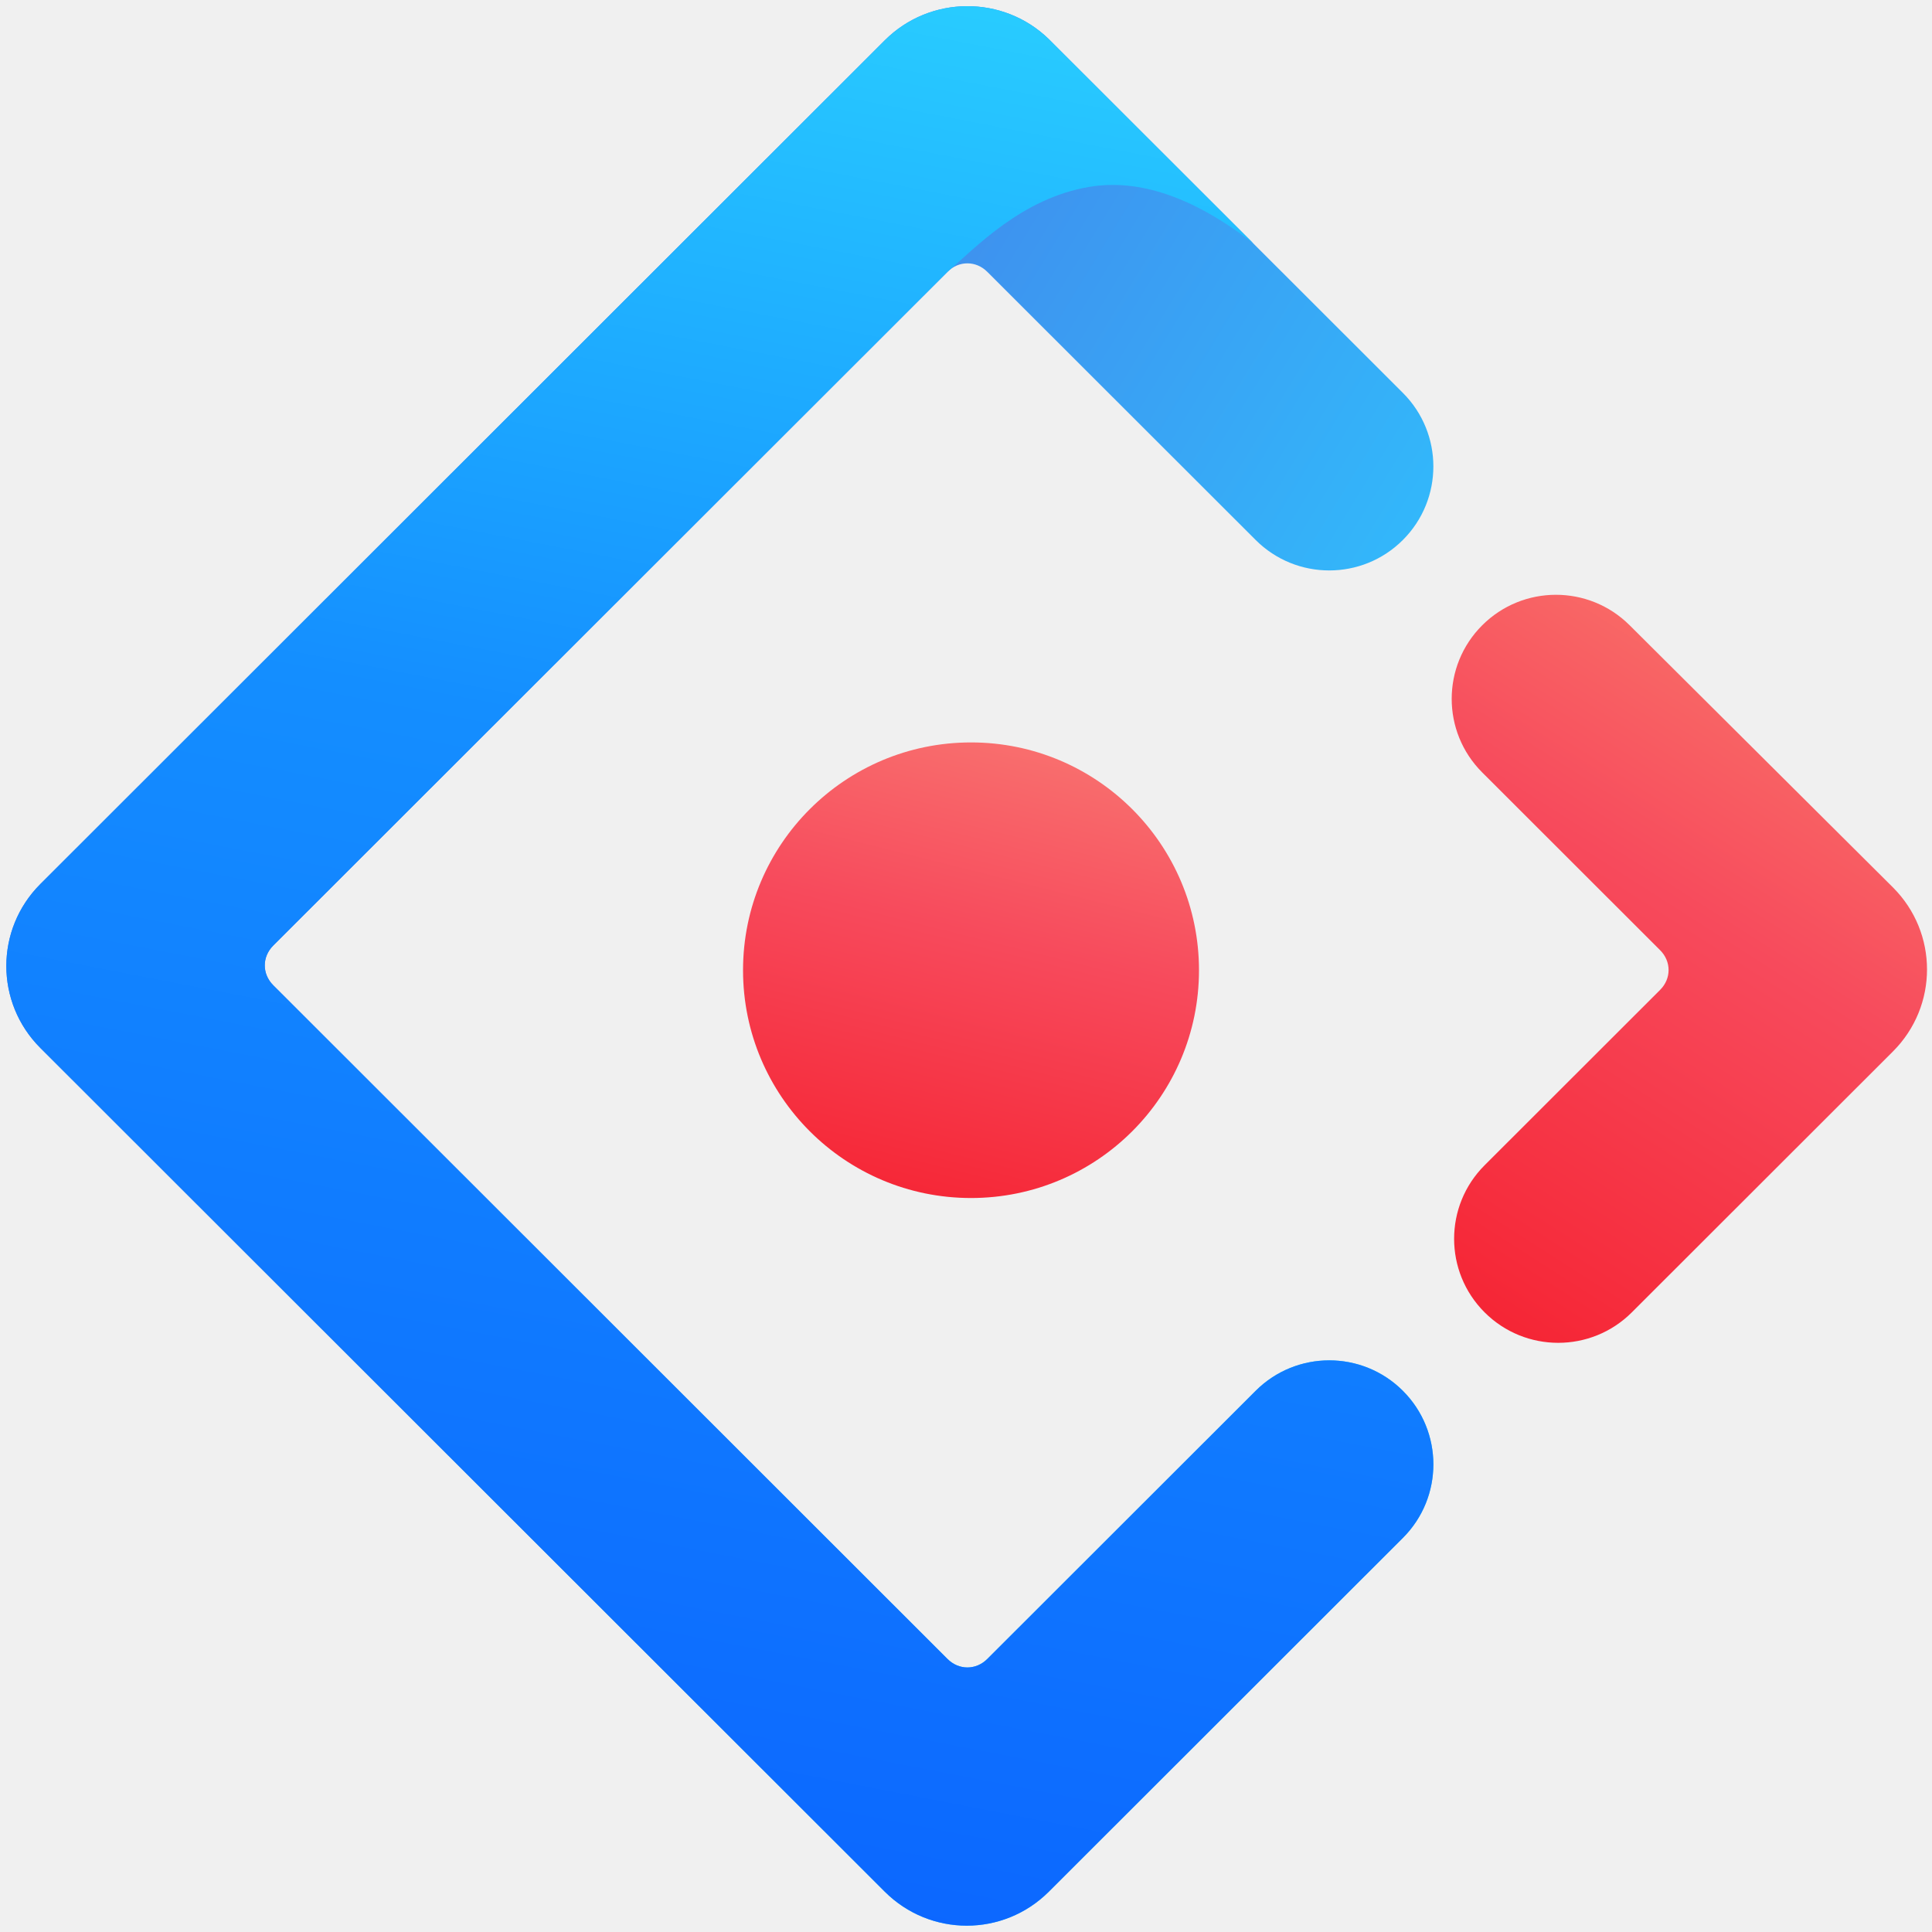
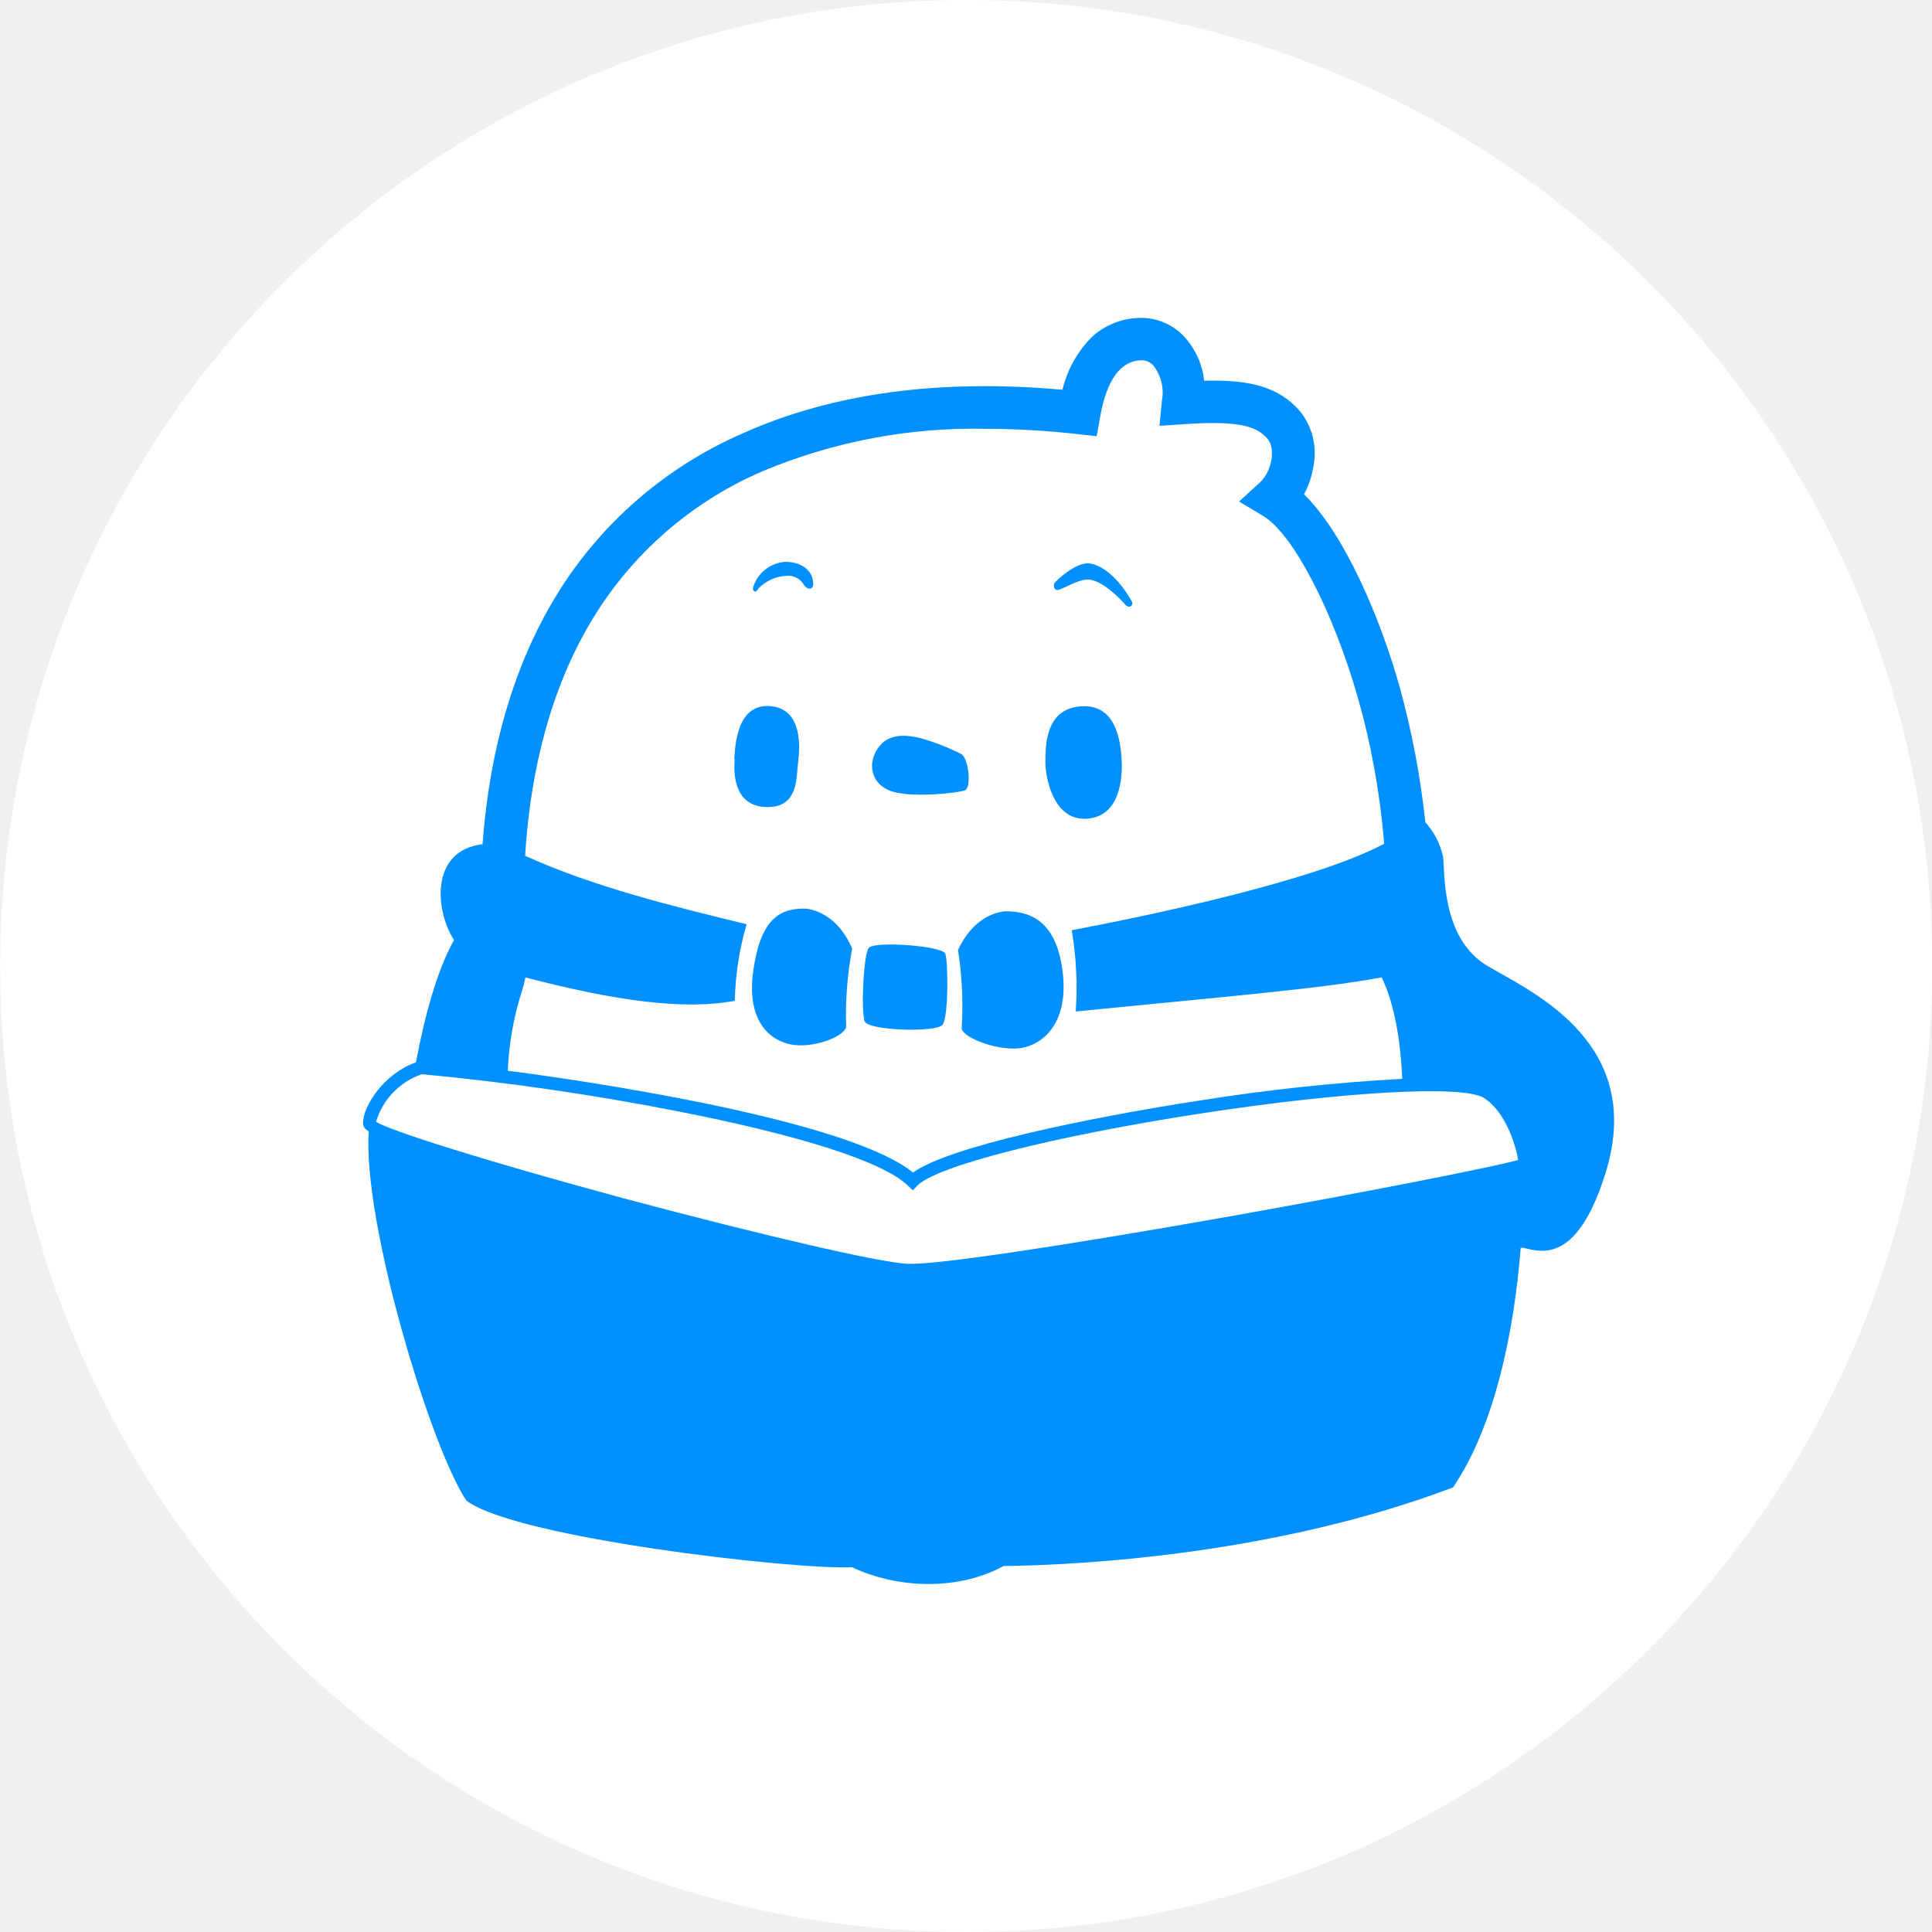
- <svg xmlns="http://www.w3.org/2000/svg" width="200" height="200" version="1.1" viewBox="0 0 200 200">
+ <svg xmlns="http://www.w3.org/2000/svg" viewBox="0 0 202.98 202.98">
  <defs>
-     <linearGradient id="linearGradient-1" x1="62.102%" x2="108.197%" y1="0%" y2="37.864%">
-       <stop offset="0%" stop-color="#4285EB" />
-       <stop offset="100%" stop-color="#2EC7FF" />
-     </linearGradient>
-     <linearGradient id="linearGradient-2" x1="69.644%" x2="54.043%" y1="0%" y2="108.457%">
-       <stop offset="0%" stop-color="#29CDFF" />
-       <stop offset="37.86%" stop-color="#148EFF" />
-       <stop offset="100%" stop-color="#0A60FF" />
-     </linearGradient>
-     <linearGradient id="linearGradient-3" x1="69.691%" x2="16.723%" y1="-12.974%" y2="117.391%">
-       <stop offset="0%" stop-color="#FA816E" />
-       <stop offset="41.473%" stop-color="#F74A5C" />
-       <stop offset="100%" stop-color="#F51D2C" />
-     </linearGradient>
-     <linearGradient id="linearGradient-4" x1="68.128%" x2="30.44%" y1="-35.691%" y2="114.943%">
-       <stop offset="0%" stop-color="#FA8E7D" />
-       <stop offset="51.264%" stop-color="#F74A5C" />
-       <stop offset="100%" stop-color="#F51D2C" />
-     </linearGradient>
+     <style>.cls-1{fill:#0090ff;}.cls-2{fill:#fff;}</style>
  </defs>
-   <g id="Page-1" fill="none" fill-rule="evenodd" stroke="none" stroke-width="1">
-     <g id="logo" transform="translate(-20, -20)">
-       <g id="Group-28-Copy-5" transform="translate(20, 20)">
-         <g id="Group-27-Copy-3">
-           <g id="Group-25" fill-rule="nonzero">
-             <g id="2">
-               <path id="Shape" fill="url(#linearGradient-1)" d="M91.588,4.177 L4.18,91.513 C-0.519,96.208 -0.519,103.792 4.18,108.487 L91.588,195.823 C96.287,200.519 103.877,200.519 108.577,195.823 L145.225,159.205 C149.434,155 149.434,148.182 145.225,143.977 C141.017,139.772 134.194,139.772 129.985,143.977 L102.202,171.737 C101.032,172.906 99.257,172.906 98.088,171.737 L28.286,101.993 C27.116,100.824 27.116,99.051 28.286,97.882 L98.088,28.138 C99.257,26.969 101.032,26.969 102.202,28.138 L129.985,55.898 C134.194,60.103 141.017,60.103 145.225,55.898 C149.434,51.693 149.434,44.876 145.225,40.671 L108.581,4.056 C103.862,-0.538 96.269,-0.501 91.588,4.177 Z" />
-               <path id="Shape" fill="url(#linearGradient-2)" d="M91.588,4.177 L4.18,91.513 C-0.519,96.208 -0.519,103.792 4.18,108.487 L91.588,195.823 C96.287,200.519 103.877,200.519 108.577,195.823 L145.225,159.205 C149.434,155 149.434,148.182 145.225,143.977 C141.017,139.772 134.194,139.772 129.985,143.977 L102.202,171.737 C101.032,172.906 99.257,172.906 98.088,171.737 L28.286,101.993 C27.116,100.824 27.116,99.051 28.286,97.882 L98.088,28.138 C101,25.627 105.752,20.542 112.73,19.352 C117.916,18.469 123.585,20.414 129.739,25.189 C125.625,21.078 118.572,14.034 108.581,4.056 C103.862,-0.538 96.269,-0.501 91.588,4.177 Z" />
-             </g>
-             <path id="Shape" fill="url(#linearGradient-3)" d="M153.686,135.855 C157.894,140.06 164.717,140.06 168.926,135.855 L195.96,108.843 C200.659,104.147 200.659,96.564 195.961,91.869 L168.691,64.718 C164.472,60.518 157.647,60.524 153.436,64.732 C149.227,68.937 149.227,75.754 153.436,79.959 L171.854,98.362 C173.024,99.531 173.024,101.305 171.854,102.473 L153.686,120.627 C149.477,124.832 149.477,131.65 153.686,135.855 Z" />
-           </g>
-           <ellipse id="Combined-Shape" cx="100.519" cy="100.437" fill="url(#linearGradient-4)" rx="23.6" ry="23.581" />
-         </g>
-       </g>
+   <g>
+     <g>
+       <circle class="cls-1" cx="101.03" cy="103.71" r="75.68" />
+       <path class="cls-2" d="M78.44,97.1a31,31,0,0,0-1.24,8.05c-5.41,1-12.57,0-22-2.46a10.71,10.71,0,0,1-.41,1.57,31.65,31.65,0,0,0-1.44,8.23c13.55,1.78,36.46,5.72,42.57,10.7,3.75-2.72,18.2-5.72,29.89-7.53a208.32,208.32,0,0,1,21.51-2.32c-.13-3.24-.66-7.58-2.16-10.65-6.49,1.19-15.35,1.91-32.14,3.58a36.39,36.39,0,0,0-.42-8.54c6.34-1.19,25.25-5,32.82-9.09a79.7,79.7,0,0,0-2.78-15.42c-2.63-9.13-6.8-17.12-9.91-19l-2.55-1.53,2.18-2c1.37-1.27,1.62-3.66.81-4.59-1.11-1.28-2.89-1.94-8.72-1.54l-2.63.18.25-2.62a4.6,4.6,0,0,0-.85-3.66,1.66,1.66,0,0,0-1.22-.61c-2.23,0-3.72,2-4.41,5.92l-.37,2.06-2.08-.23a87.39,87.39,0,0,0-9.64-.55,57.51,57.51,0,0,0-23.41,4.47A38.79,38.79,0,0,0,61.53,66.28C57.09,74.21,55.6,83,55.17,89.91,62.44,93.21,70.77,95.23,78.44,97.1Zm32.32-35.81c.28-.38,2.24-2.17,3.57-2.1s3.14,1.42,4.58,4c.23.41-.28.84-.74.28s-2.46-2.6-3.91-2.58c-1.16,0-2.91,1.25-3.29,1.08S110.76,61.29,110.76,61.29Zm3.17,12.91c3,0,3.88,2.94,3.93,6.26,0,1.83-.42,5.5-3.88,5.56s-4.15-4.62-4.15-5.88C109.83,78.25,109.83,74.2,113.93,74.2Zm-8.12,21.54c2.78.05,5.3,1.34,5.86,6.61s-2.19,7.42-4.41,7.76-5.84-.93-6.23-2a37.64,37.64,0,0,0-.38-8.3C102.61,95.61,105.81,95.74,105.81,95.74ZM92.42,78.36c1.26-1.52,3.35-1,4.19-.84a23.86,23.86,0,0,1,4.44,1.73c.76.63,1,3.51.34,3.78s-5.93.89-8,0S91.16,79.88,92.42,78.36ZM91.31,99.55c.91-.7,7.7-.14,8,.63s.36,6.64-.28,7.48-7.77.63-8.18-.34S90.72,100,91.31,99.55Zm-1.78.11a38.11,38.11,0,0,0-.63,8.28c-.41,1.09-3.57,2.21-5.77,1.8s-4.72-2.42-4-7.67,2.59-6.64,5.38-6.61C84.5,95.46,87.7,95.43,89.53,99.66Zm-10.39-38a3.78,3.78,0,0,1,3.4-2.63c1.57,0,2.89.84,2.9,2.31,0,.79-.8.52-1,.07a1.92,1.92,0,0,0-1.92-.91,4.42,4.42,0,0,0-2.84,1.33C79.35,62.45,79,62,79.14,61.68Zm-2,18.08c.1-1.21.2-5.74,3.66-5.56,2.71.14,3.47,2.61,3.05,5.91-.21,1.64.06,4.83-3.4,4.7S77.08,81,77.19,79.76Z" />
+       <path class="cls-2" d="M95.37,132.78c2.84.13,15.53-1.75,33.93-5,15.28-2.73,27.87-5.24,30.2-5.91-.18-1.19-1.19-5-3.61-6.52-2.15-1.38-14.73-.68-29.9,1.66-15.43,2.39-27.61,5.5-29.62,7.56l-.47.49-.48-.47c-2.59-2.52-11.26-5.31-24.4-7.87a269.23,269.23,0,0,0-26.7-3.86,7.55,7.55,0,0,0-4.81,5c1.45.9,10.63,3.88,26.13,8.07C80.2,129.81,92.42,132.65,95.37,132.78Z" />
+       <path class="cls-2" d="M101.49,0A101.49,101.49,0,1,0,203,101.49,101.49,101.49,0,0,0,101.49,0Zm67.12,123.47c-2.94,9.19-6.58,8.12-8.54,7.63h-.3c-.72,9-2.76,18.75-7.11,25.17-18.47,7-38.79,8.16-47.22,8.26-4.79,2.62-11.19,2.37-15.91.13-6.12.28-35.36-3.08-40.53-7-3.78-5.67-10.9-29.22-10.26-38.79-.44-.28-.6-.54-.6-.86,0-1.85,2.25-5.24,5.56-6.4.93-4.93,2.22-9.67,4-12.85-1.92-2.93-2.64-9.38,3-10.07.53-7.23,2.21-16.3,6.86-24.61A43.12,43.12,0,0,1,78.26,45.43c9.3-4.13,20.52-5.64,33.36-4.48a11.76,11.76,0,0,1,3.1-5.55,7.62,7.62,0,0,1,5.26-2,6.17,6.17,0,0,1,4.53,2.07,8.13,8.13,0,0,1,2,4.53c4.55-.12,7.75.53,10.06,3.19A7,7,0,0,1,138,48.93a8.9,8.9,0,0,1-1,3c4.28,4.18,8,13,10,20.06a88.58,88.58,0,0,1,2.75,14.4A7.88,7.88,0,0,1,151.61,90c.21,1.68-.21,8.67,4.76,11.54S173,109.77,168.61,123.47Z" />
    </g>
  </g>
</svg>
